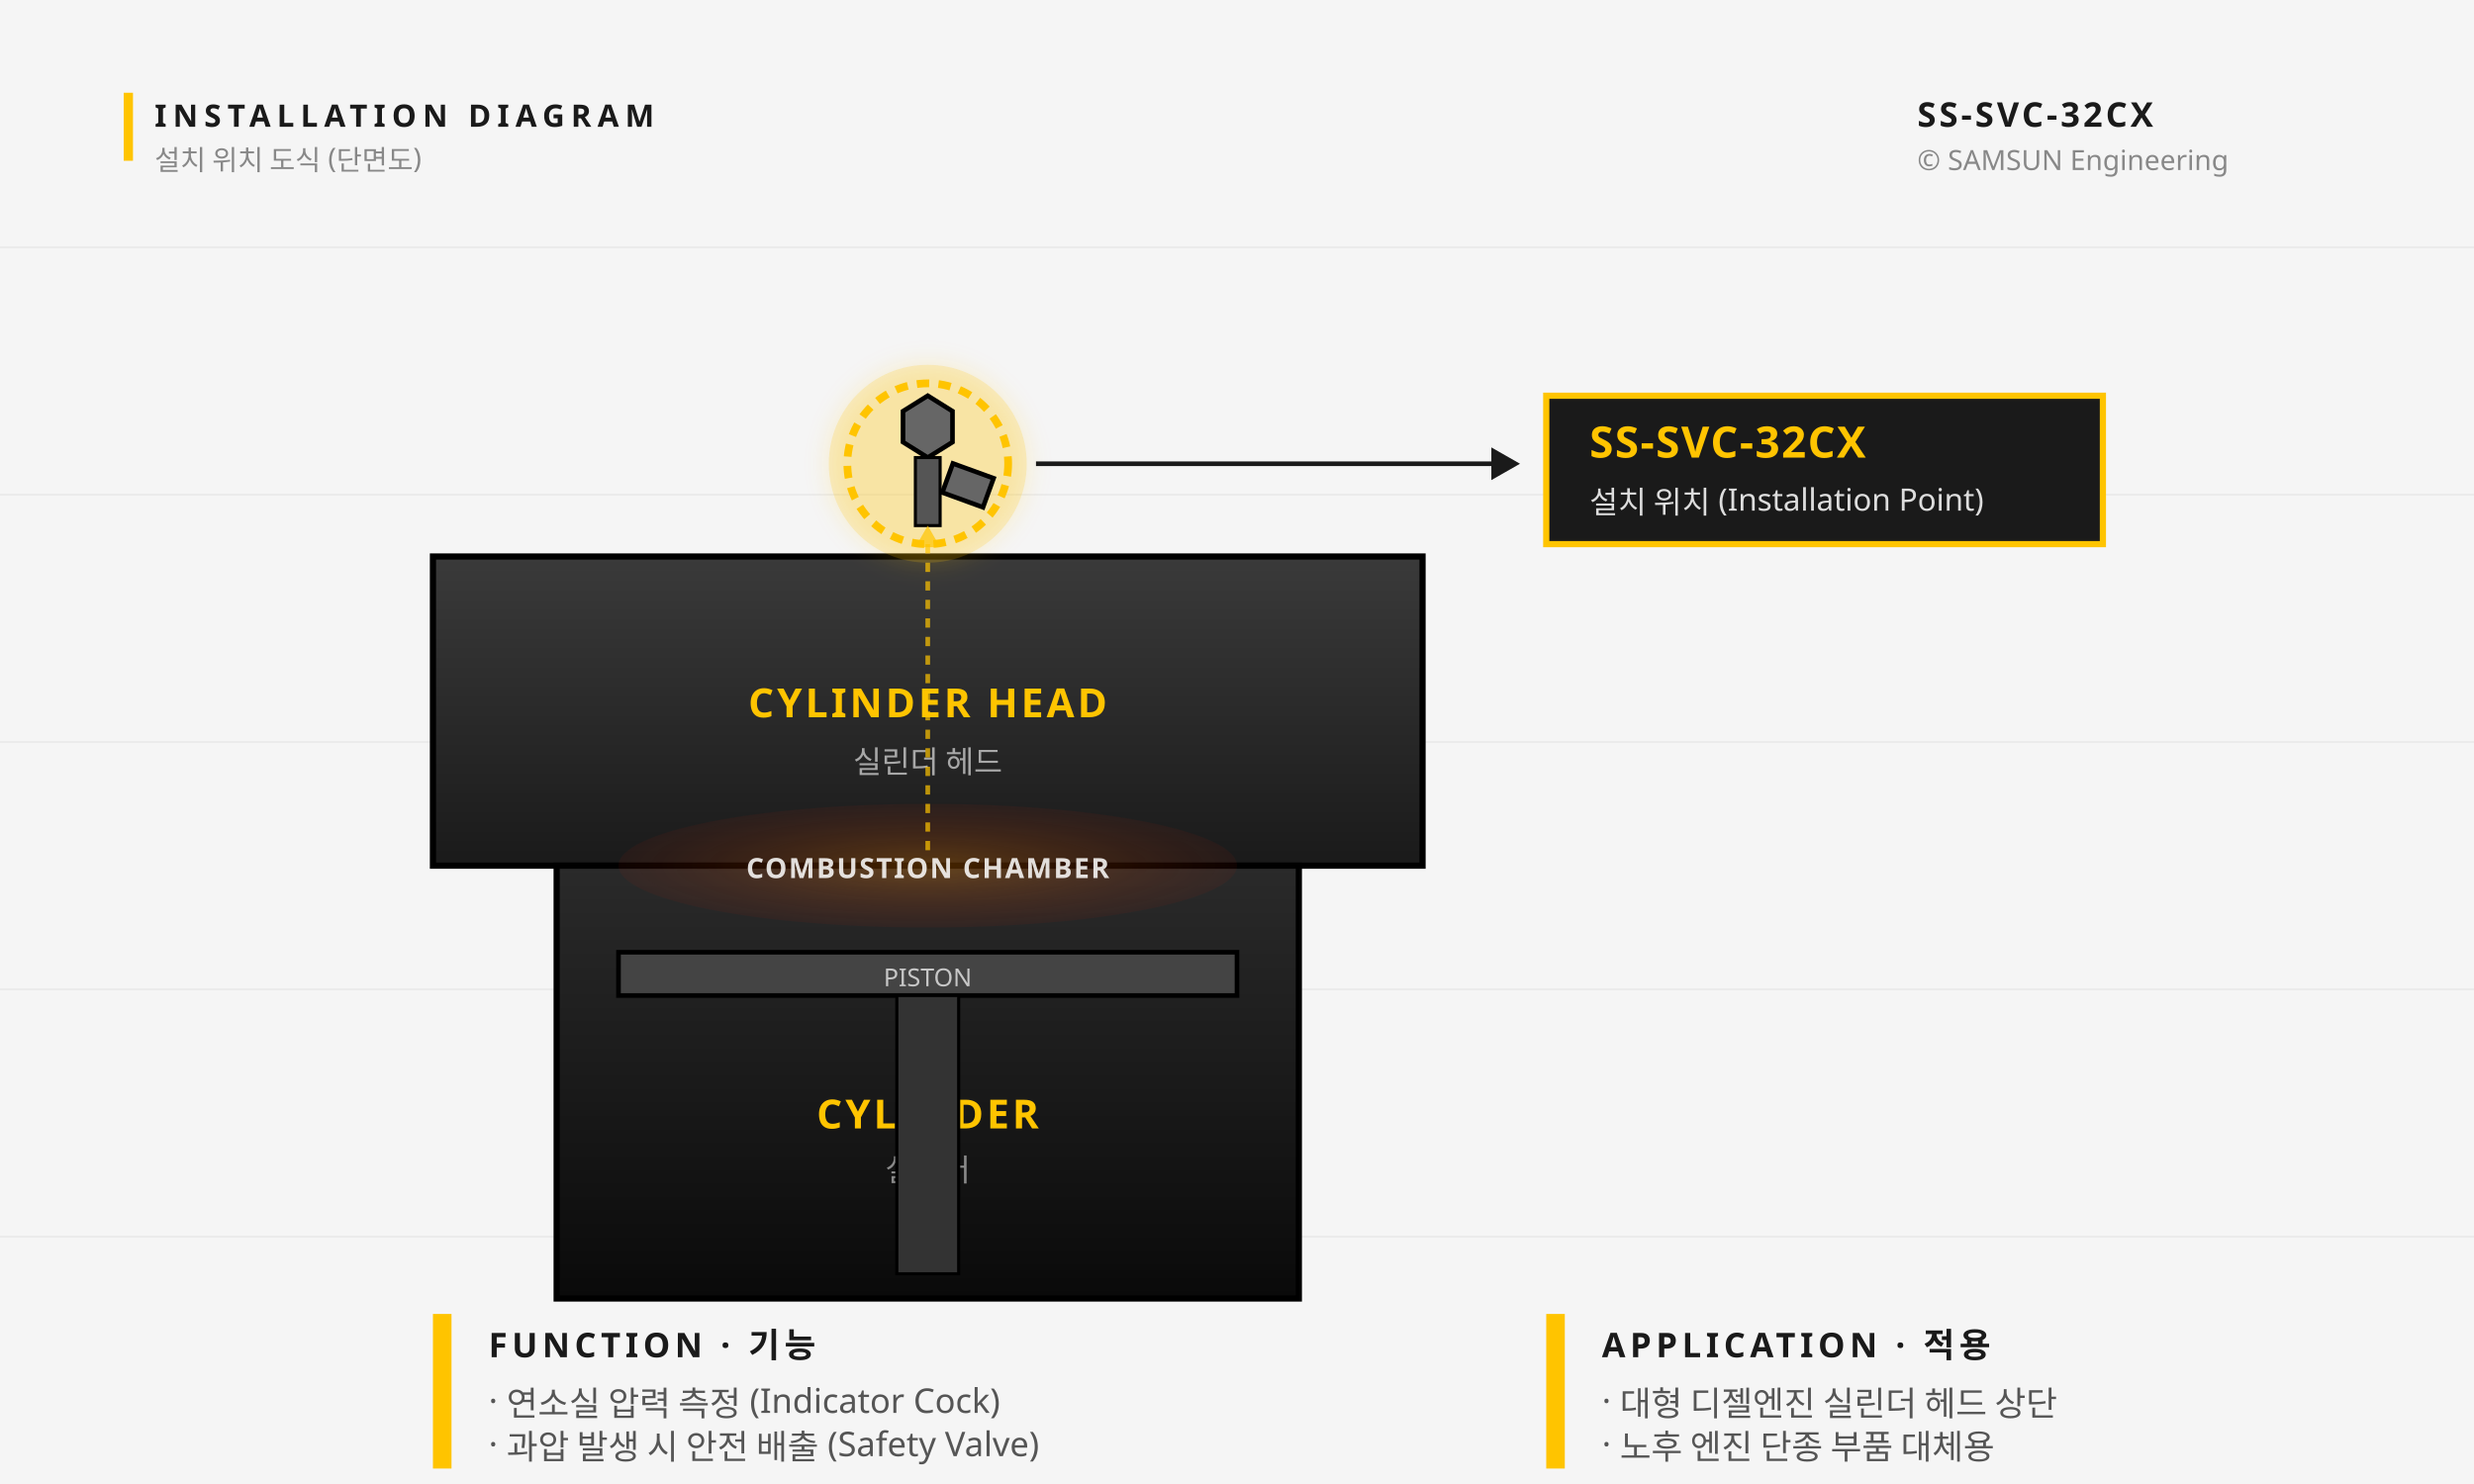
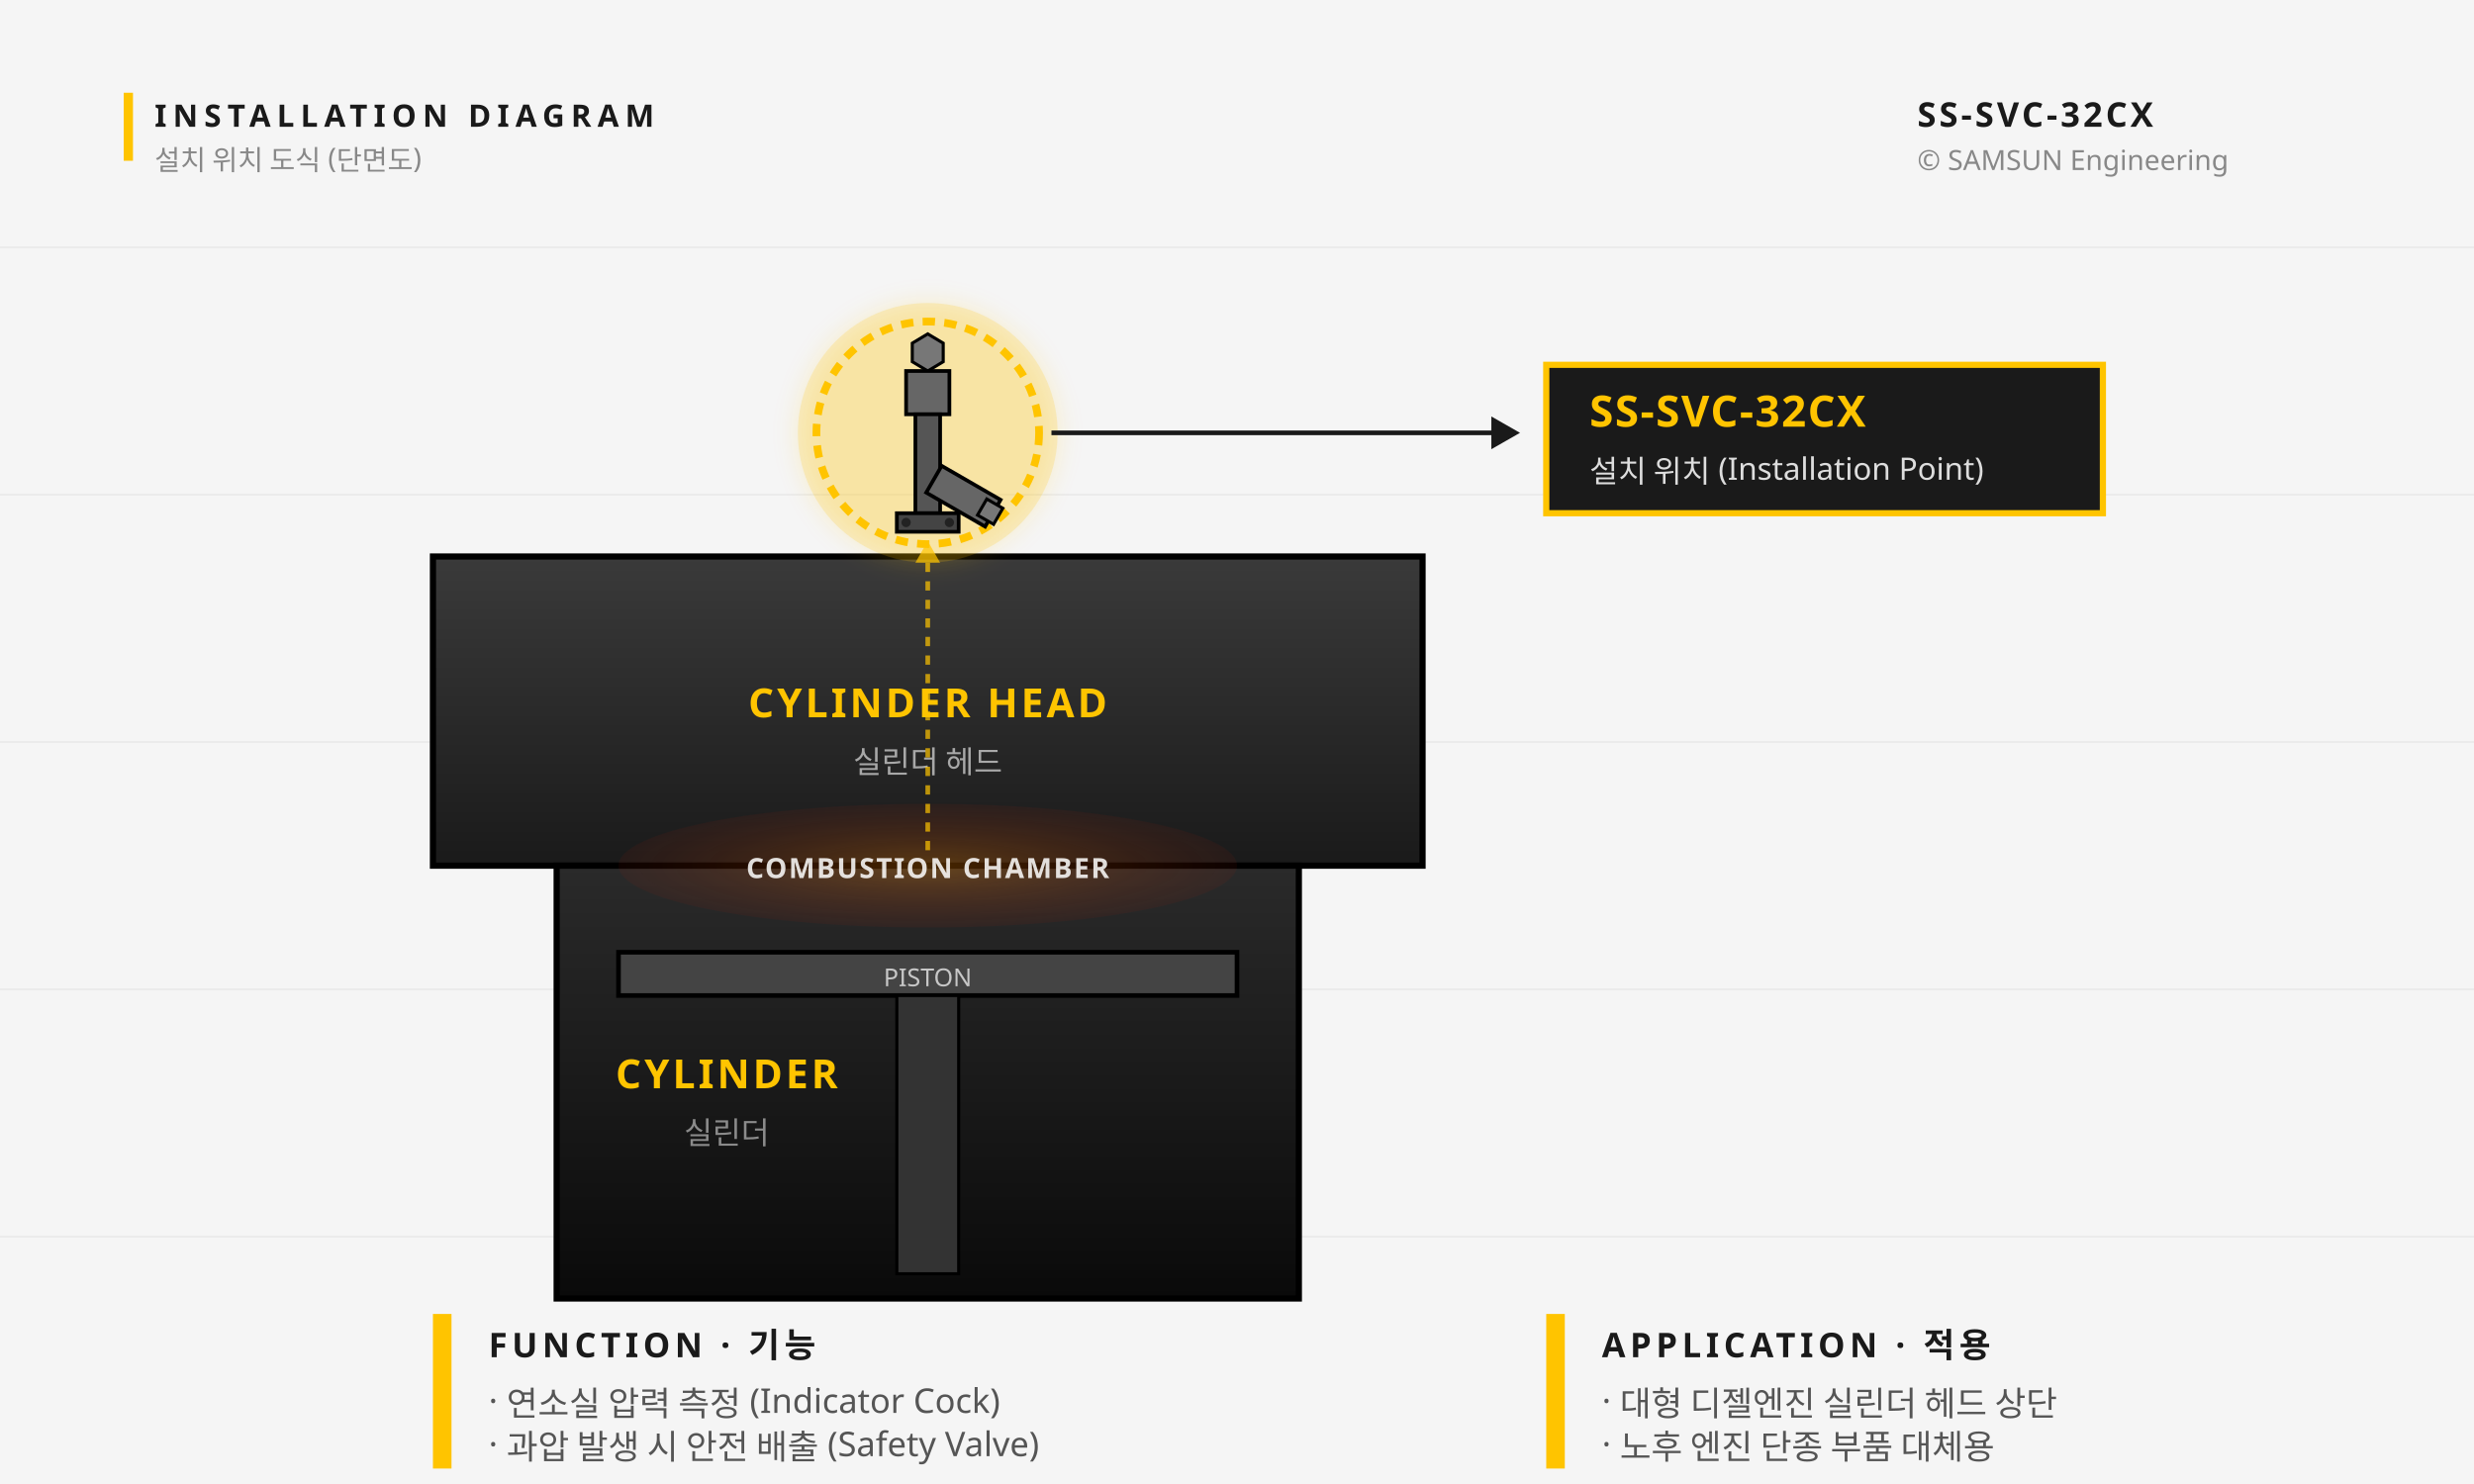
<svg xmlns="http://www.w3.org/2000/svg" viewBox="0 0 800 480" role="img" aria-label="SS-SVC-32CX 설치 위치 도식 — 대형 디젤엔진 실린더 헤드 상단 장착">
  <defs>
    <linearGradient id="headGrad" x1="0%" y1="0%" x2="0%" y2="100%">
      <stop offset="0%" stop-color="#3a3a3a" />
      <stop offset="100%" stop-color="#1a1a1a" />
    </linearGradient>
    <linearGradient id="cylGrad" x1="0%" y1="0%" x2="0%" y2="100%">
      <stop offset="0%" stop-color="#2a2a2a" />
      <stop offset="100%" stop-color="#0a0a0a" />
    </linearGradient>
    <radialGradient id="gasGrad" cx="50%" cy="50%" r="50%">
      <stop offset="0%" stop-color="rgba(255,140,0,0.4)" />
      <stop offset="100%" stop-color="rgba(200,30,0,0.1)" />
    </radialGradient>
    <filter id="glow" x="-50%" y="-50%" width="200%" height="200%">
      <feGaussianBlur stdDeviation="4" result="blur" />
      <feMerge>
        <feMergeNode in="blur" />
        <feMergeNode in="SourceGraphic" />
      </feMerge>
    </filter>
  </defs>
  <rect width="800" height="480" fill="#f5f5f5" />
  <g stroke="#e8e8e8" stroke-width="0.5" fill="none">
    <line x1="0" y1="80" x2="800" y2="80" />
    <line x1="0" y1="160" x2="800" y2="160" />
    <line x1="0" y1="240" x2="800" y2="240" />
    <line x1="0" y1="320" x2="800" y2="320" />
    <line x1="0" y1="400" x2="800" y2="400" />
  </g>
  <g transform="translate(140, 100)">
    <rect x="0" y="80" width="320" height="100" fill="url(#headGrad)" stroke="#000" stroke-width="2" />
    <text x="160" y="132" text-anchor="middle" fill="#ffc400" font-size="13" font-weight="700" font-family="Pretendard, sans-serif" letter-spacing="1">
      CYLINDER HEAD
    </text>
    <text x="160" y="150" text-anchor="middle" fill="rgba(255,255,255,0.6)" font-size="10" font-family="Pretendard, sans-serif">
      실린더 헤드
    </text>
    <rect x="40" y="180" width="240" height="140" fill="url(#cylGrad)" stroke="#000" stroke-width="2" />
-     <text x="160" y="265" text-anchor="middle" fill="#ffc400" font-size="13" font-weight="700" font-family="Pretendard, sans-serif" letter-spacing="1">
+     <text x="95" y="252" text-anchor="middle" fill="#ffc400" font-size="13" font-weight="700" font-family="Pretendard, sans-serif" letter-spacing="1">
      CYLINDER
    </text>
-     <text x="160" y="282" text-anchor="middle" fill="rgba(255,255,255,0.5)" font-size="10" font-family="Pretendard, sans-serif">
+     <text x="95" y="270" text-anchor="middle" fill="rgba(255,255,255,0.5)" font-size="10" font-family="Pretendard, sans-serif">
      실린더
    </text>
    <ellipse cx="160" cy="180" rx="100" ry="20" fill="url(#gasGrad)" opacity="0.7" />
    <text x="160" y="184" text-anchor="middle" fill="rgba(255,255,255,0.85)" font-size="9" font-weight="600" font-family="Pretendard, sans-serif" letter-spacing="0.5">
      COMBUSTION CHAMBER
    </text>
    <rect x="60" y="208" width="200" height="14" fill="#444" stroke="#000" stroke-width="1.5" />
    <text x="160" y="219" text-anchor="middle" fill="rgba(255,255,255,0.7)" font-size="8" font-family="Pretendard, sans-serif">
      PISTON
    </text>
    <rect x="150" y="222" width="20" height="90" fill="#333" stroke="#000" stroke-width="1" />
-     <circle cx="160" cy="50" r="32" fill="rgba(255,196,0,0.18)" filter="url(#glow)" />
-     <circle cx="160" cy="50" r="26" fill="none" stroke="#ffc400" stroke-width="2.5" stroke-dasharray="4 3" />
+     <circle cx="160" cy="40" r="42" fill="rgba(255,196,0,0.18)" filter="url(#glow)" />
+     <circle cx="160" cy="40" r="36" fill="none" stroke="#ffc400" stroke-width="2.5" stroke-dasharray="4 3" />
    <g>
-       <polygon points="160,28 168,33 168,43 160,48 152,43 152,33" fill="#666" stroke="#000" stroke-width="1.5" />
-       <rect x="156" y="48" width="8" height="22" fill="#555" stroke="#000" stroke-width="1" />
-       <rect x="166" y="52" width="14" height="10" fill="#666" stroke="#000" stroke-width="1.5" transform="rotate(20, 173, 57)" />
+       <polygon points="160,8 165,11 165,17 160,20 155,17 155,11" fill="#777" stroke="#000" stroke-width="1" />
+       <rect x="153" y="20" width="14" height="14" fill="#666" stroke="#000" stroke-width="1.2" />
+       <rect x="156" y="34" width="8" height="32" fill="#555" stroke="#000" stroke-width="1.2" />
+       <g transform="rotate(30, 162, 55)">
+         <rect x="162" y="50" width="22" height="10" fill="#666" stroke="#000" stroke-width="1.2" />
+         <rect x="180" y="52" width="6" height="6" fill="#777" stroke="#000" stroke-width="1" />
+       </g>
+       <rect x="150" y="66" width="20" height="6" fill="#444" stroke="#000" stroke-width="1.2" />
+       <circle cx="153" cy="69" r="1.5" fill="#222" />
+       <circle cx="167" cy="69" r="1.5" fill="#222" />
    </g>
    <g stroke="#1a1a1a" stroke-width="1.5" fill="none">
-       <line x1="195" y1="50" x2="350" y2="50" stroke-dasharray="0" />
-       <polygon points="350,50 343,46 343,54" fill="#1a1a1a" />
+       <line x1="200" y1="40" x2="350" y2="40" stroke-dasharray="0" />
+       <polygon points="350,40 343,36 343,44" fill="#1a1a1a" />
    </g>
-     <g transform="translate(360, 28)">
+     <g transform="translate(360, 18)">
      <rect x="0" y="0" width="180" height="48" fill="#1a1a1a" stroke="#ffc400" stroke-width="2" />
      <text x="14" y="20" fill="#ffc400" font-size="14" font-weight="800" font-family="Pretendard, sans-serif" letter-spacing="0.5">
        SS-SVC-32CX
      </text>
      <text x="14" y="38" fill="rgba(255,255,255,0.85)" font-size="10" font-weight="500" font-family="Pretendard, sans-serif">
        설치 위치 (Installation Point)
      </text>
    </g>
    <g stroke="#ffc400" stroke-width="1.5" fill="none" stroke-dasharray="3 3" opacity="0.7">
-       <path d="M 160 175 Q 160 120, 160 75" />
+       <path d="M 160 175 Q 160 130, 160 80" />
    </g>
-     <polygon points="160,70 156,77 164,77" fill="#ffc400" opacity="0.7" />
+     <polygon points="160,75 156,82 164,82" fill="#ffc400" opacity="0.7" />
  </g>
  <g transform="translate(140, 425)">
    <g>
      <rect x="0" y="0" width="6" height="50" fill="#ffc400" />
      <text x="18" y="14" fill="#1a1a1a" font-size="11" font-weight="800" font-family="Pretendard, sans-serif" letter-spacing="1.5">
        FUNCTION · 기능
      </text>
      <text x="18" y="32" fill="#555" font-size="11" font-family="Pretendard, sans-serif">
        · 연소실 압력 측정 (Indicator Cock)
      </text>
      <text x="18" y="46" fill="#555" font-size="11" font-family="Pretendard, sans-serif">
        · 과압 발생 시 안전 배출 (Safety Valve)
      </text>
    </g>
    <g transform="translate(360, 0)">
      <rect x="0" y="0" width="6" height="50" fill="#ffc400" />
      <text x="18" y="14" fill="#1a1a1a" font-size="11" font-weight="800" font-family="Pretendard, sans-serif" letter-spacing="1.5">
        APPLICATION · 적용
      </text>
      <text x="18" y="32" fill="#555" font-size="11" font-family="Pretendard, sans-serif">
        · 대형 디젤엔진 실린더 헤드 상단
      </text>
      <text x="18" y="46" fill="#555" font-size="11" font-family="Pretendard, sans-serif">
        · 노후 엔진 단종 부품 대체용
      </text>
    </g>
  </g>
  <g transform="translate(40, 30)">
    <rect x="0" y="0" width="3" height="22" fill="#ffc400" />
    <text x="10" y="11" fill="#1a1a1a" font-size="10" font-weight="800" font-family="Pretendard, sans-serif" letter-spacing="2">
      INSTALLATION DIAGRAM
    </text>
    <text x="10" y="25" fill="#888" font-size="9" font-family="Pretendard, sans-serif">
      설치 위치 도식 (단면도)
    </text>
  </g>
  <g transform="translate(620, 30)">
    <text x="0" y="11" fill="#1a1a1a" font-size="11" font-weight="800" font-family="Pretendard, sans-serif" letter-spacing="1">
      SS-SVC-32CX
    </text>
    <text x="0" y="25" fill="#888" font-size="9" font-family="Pretendard, sans-serif">
      © SAMSUN Engineering
    </text>
  </g>
</svg>
